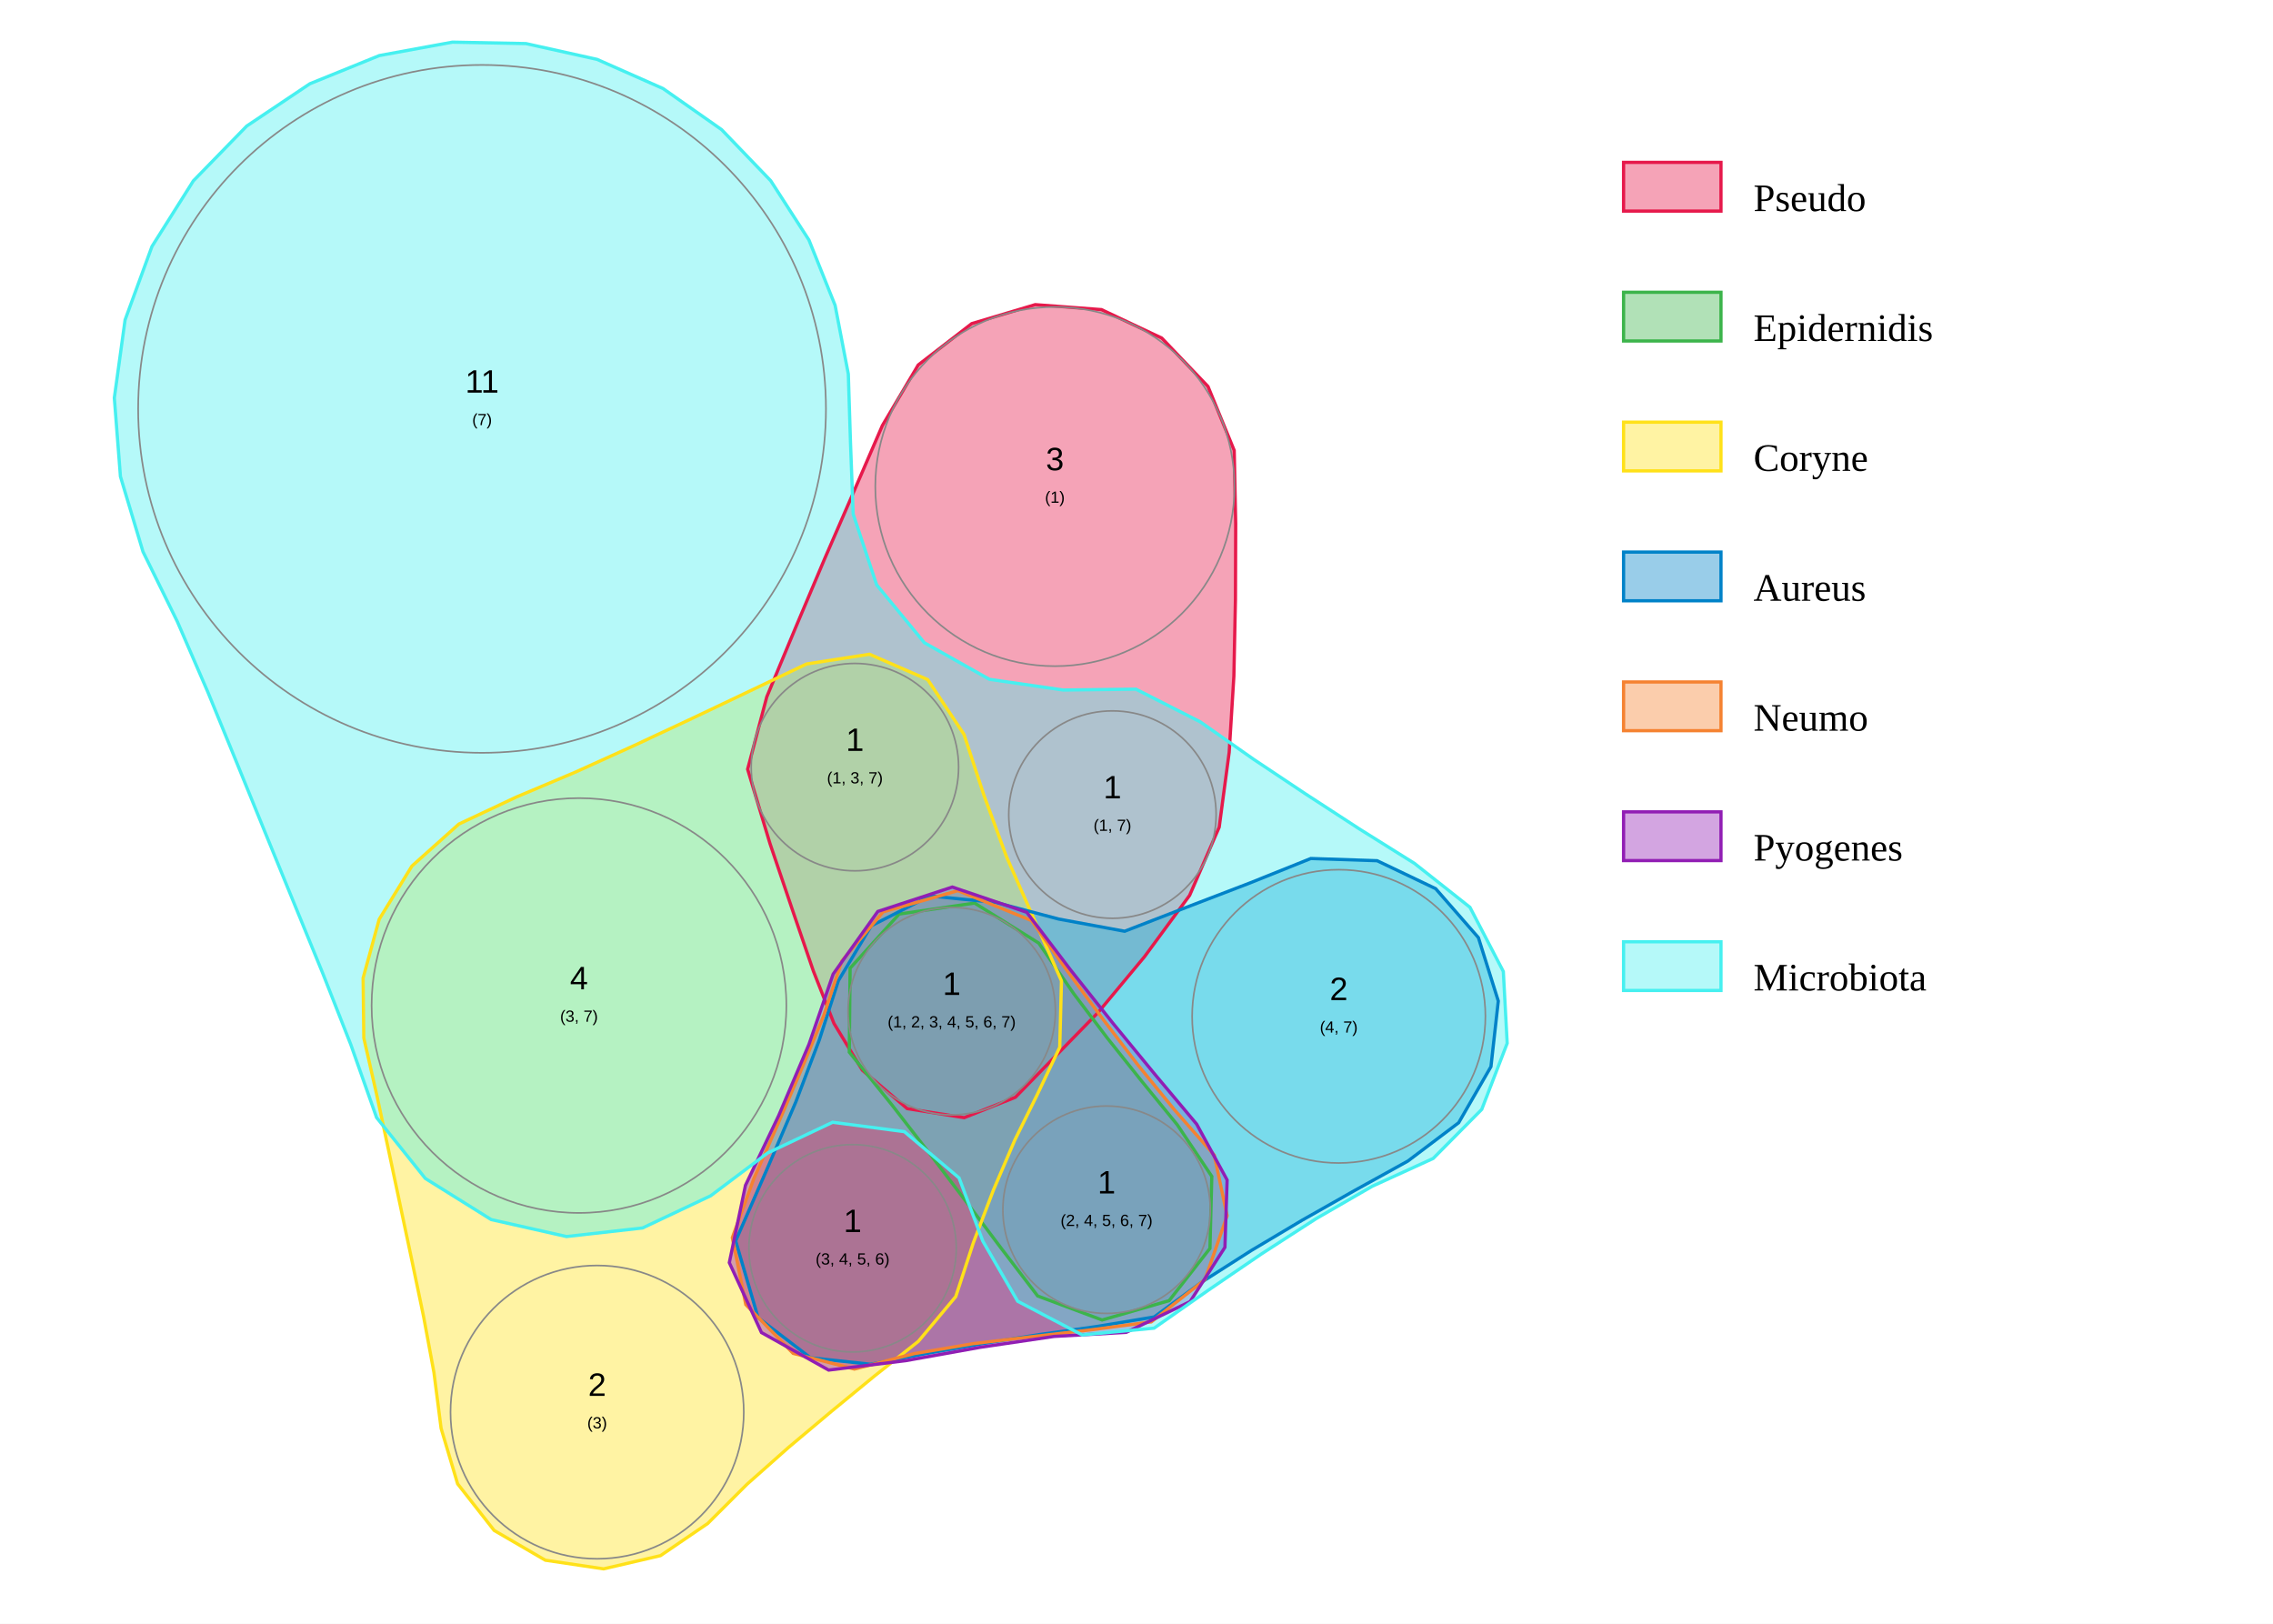
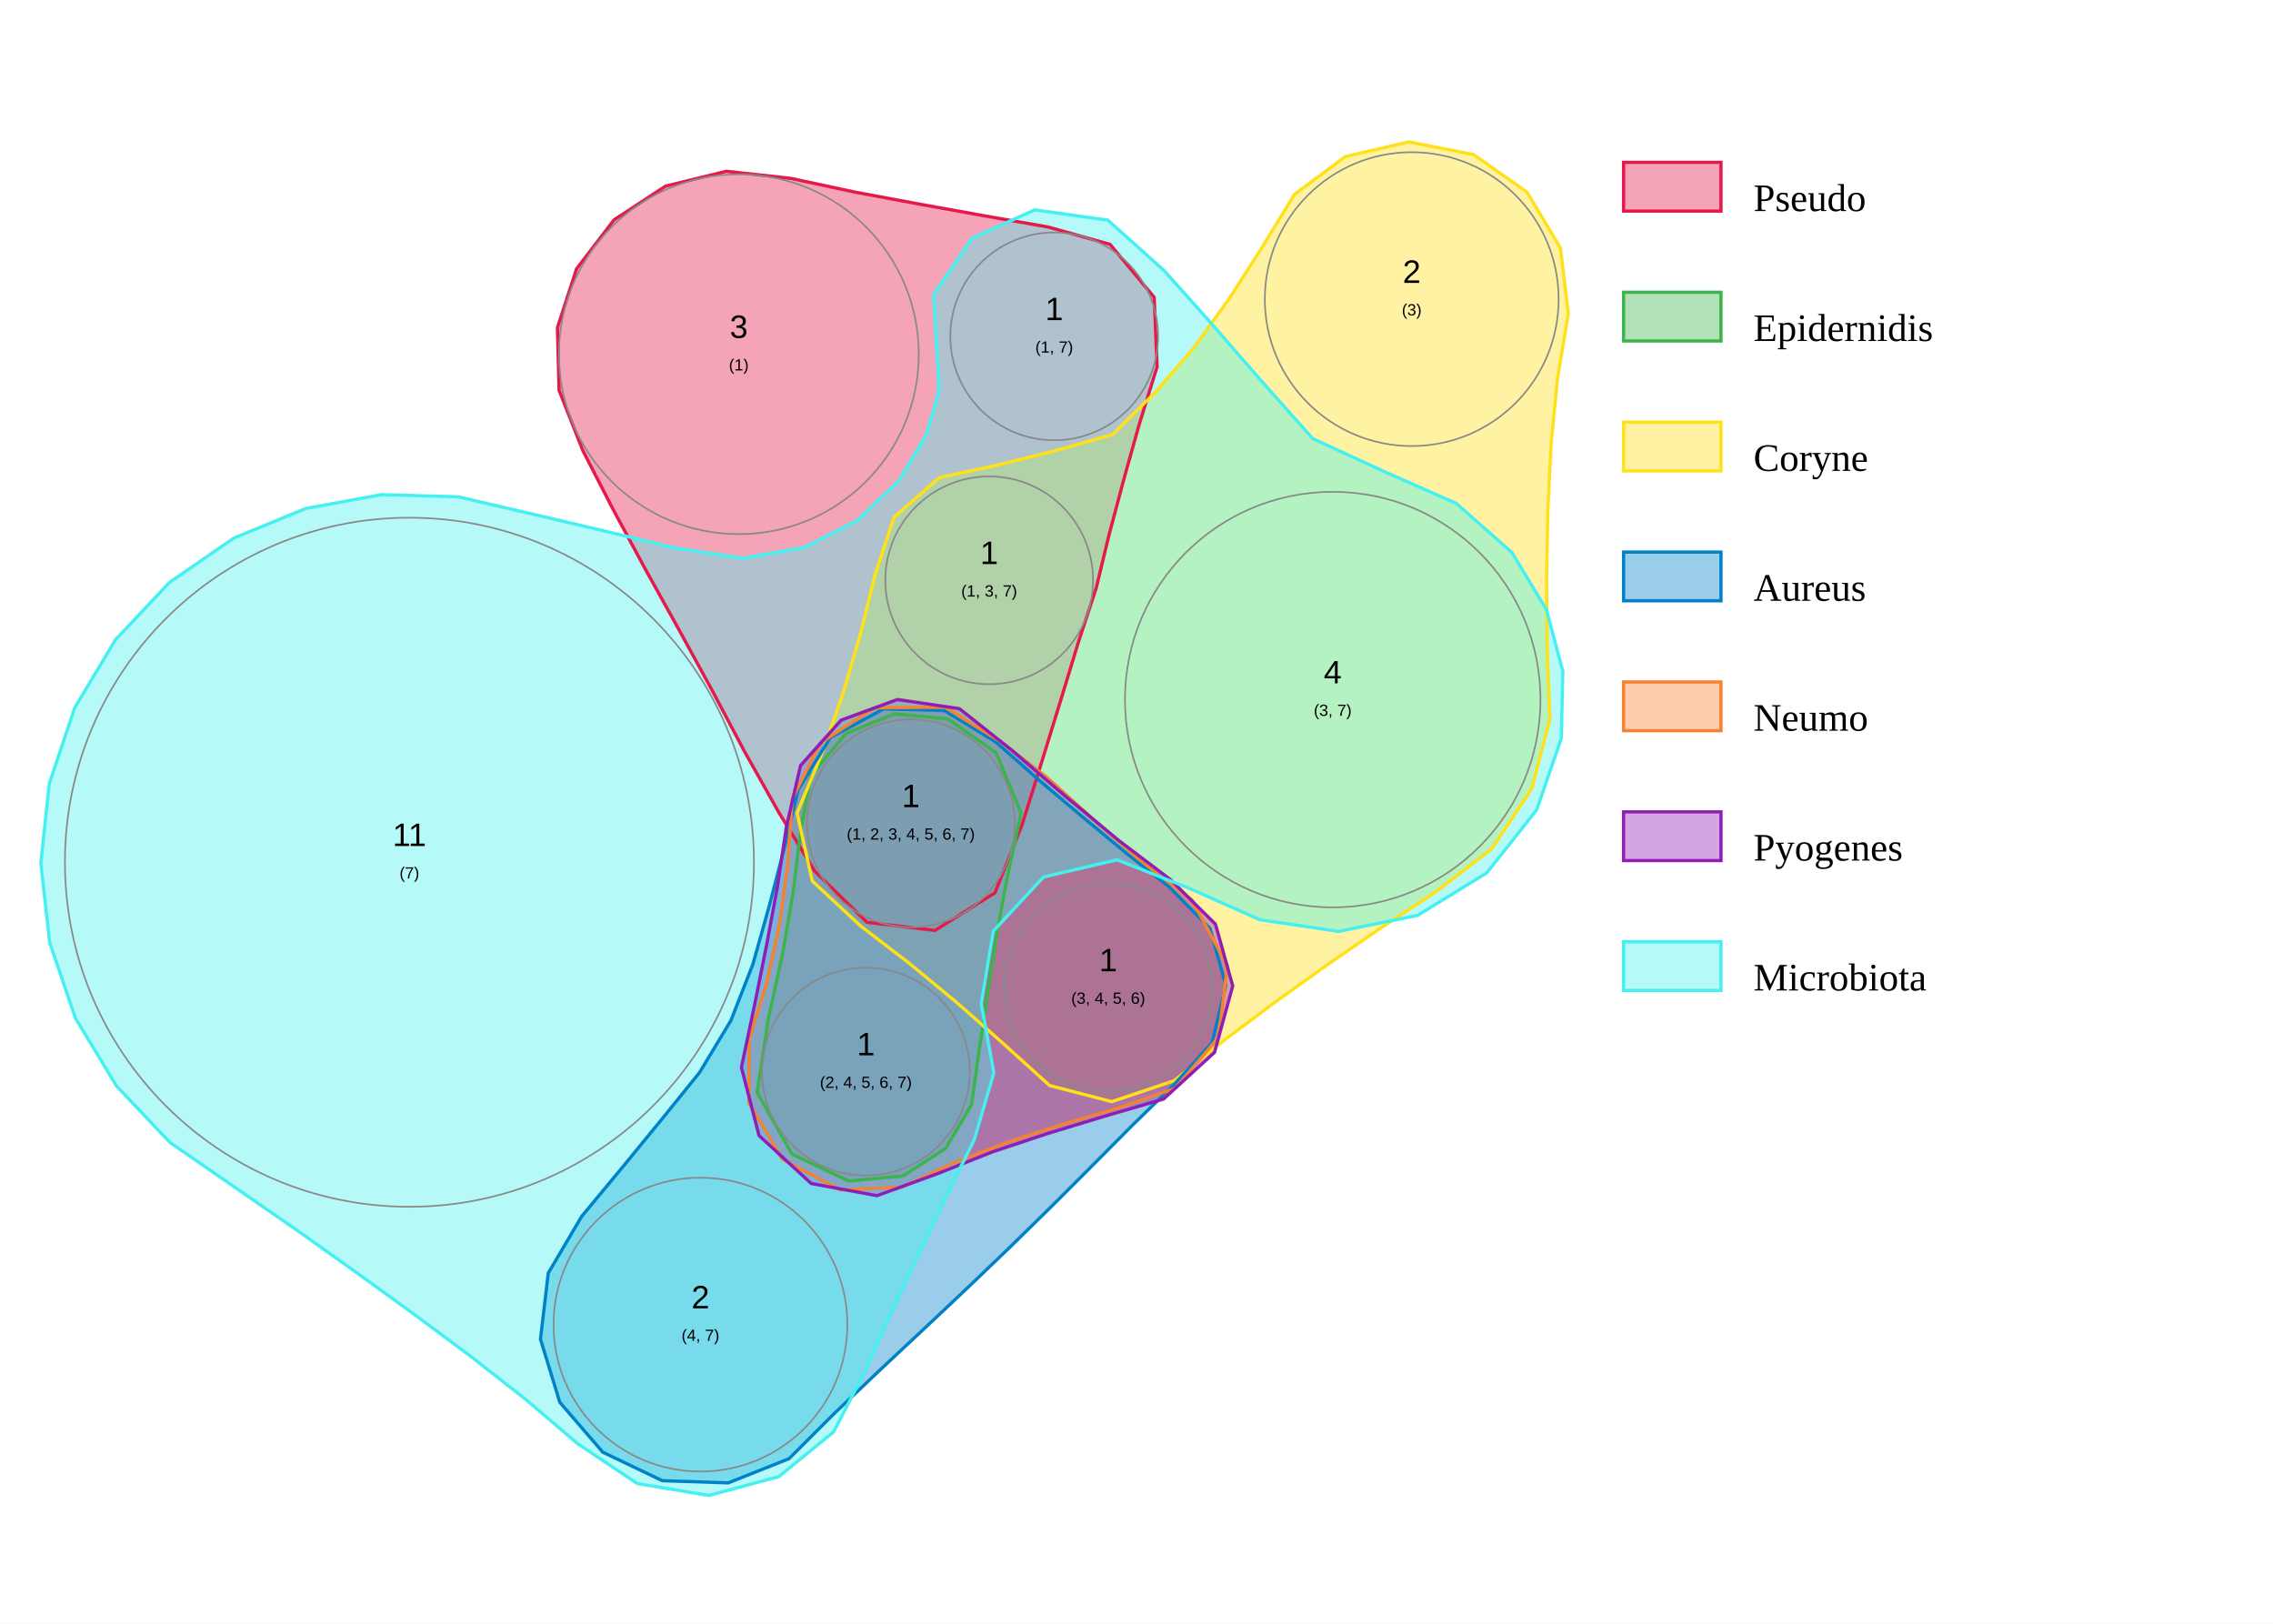
<svg xmlns="http://www.w3.org/2000/svg" xmlns:xlink="http://www.w3.org/1999/xlink" viewBox="0 0 700 500">
  <defs>
    <style type="text/css">
  .borderLine {
	   stroke: none;
	   fill-opacity: 0.4;
  }
  .outLine {
	   stroke-width: 1;
	   fill: none;
  }
  .circle {
	   stroke: #888888;
	   stroke-width: 0.5;
	   fill: none;
    pointer-events: all;
  }
  .spcircle {
	   stroke: #FF2222;
	   stroke-width: 1;
	   fill: none;
    pointer-events: all;
  }
  .tLabel {
	   font-family: Arial;
    pointer-events: none;
	   font-size: 14px;
	   text-anchor: middle;
	   alignment-baseline: central;
  }
  .nLabel {
	   font-family: Arial;
    pointer-events: none;
	   font-size: 10px;
	   text-anchor: middle;
	   alignment-baseline: central;
  }
  .belong {
	   font-family: Arial;
    pointer-events: none;
	   font-size: 5px;
	   text-anchor: middle;
	   alignment-baseline: central;
  }
  .p0{
    stroke: none;
    fill: #e6194b;
  }
  .q0{
    fill: none;
    stroke: #e6194b;
  }
  .p1{
    stroke: none;
    fill: #3cb44b;
  }
  .q1{
    fill: none;
    stroke: #3cb44b;
  }
  .p2{
    stroke: none;
    fill: #ffe119;
  }
  .q2{
    fill: none;
    stroke: #ffe119;
  }
  .p3{
    stroke: none;
    fill: #0082c8;
  }
  .q3{
    fill: none;
    stroke: #0082c8;
  }
  .p4{
    stroke: none;
    fill: #f58231;
  }
  .q4{
    fill: none;
    stroke: #f58231;
  }
  .p5{
    stroke: none;
    fill: #911eb4;
  }
  .q5{
    fill: none;
    stroke: #911eb4;
  }
  .p6{
    stroke: none;
    fill: #46f0f0;
  }
  .q6{
    fill: none;
    stroke: #46f0f0;
  }

</style>
    <symbol id="bl0">
-       <path d="M 318.81 93.81 L 299.26 99.65 L 282.79 112.37 L 271.75 131.01 L 262.98 151.30 L 253.97 172.04 L 245.06 193.15 L 236.14 214.59 L 230.24 236.87 L 237.12 259.74 L 244.29 280.92 L 250.47 298.96 L 256.82 315.13 L 265.56 329.54 L 279.39 341.38 L 296.94 344.16 L 312.70 337.88 L 324.86 325.41 L 338.16 311.79 L 352.43 294.64 L 366.36 275.71 L 375.47 254.71 L 378.54 231.66 L 379.99 208.21 L 380.47 184.57 L 380.55 161.23 L 380.09 138.70 L 372.02 119.01 L 357.79 104.11 L 339.21 95.34 Z" />
+       <path d="M 171.67 100.87 L 172.18 120.21 L 179.52 138.80 L 188.79 156.83 L 198.66 175.12 L 208.94 193.63 L 219.24 212.46 L 229.37 231.57 L 239.92 250.29 L 250.94 268.31 L 267.00 284.01 L 287.92 286.51 L 306.41 274.92 L 314.82 253.79 L 321.25 233.22 L 326.97 214.64 L 332.17 197.54 L 337.59 181.09 L 341.58 164.56 L 346.03 147.86 L 350.80 130.81 L 356.35 112.94 L 355.44 91.55 L 341.87 75.25 L 322.73 69.89 L 302.90 66.41 L 283.06 62.84 L 263.25 59.15 L 243.57 54.93 L 223.69 52.74 L 204.96 57.31 L 189.10 67.71 L 177.57 82.76 Z" />
    </symbol>
    <symbol id="bl1">
-       <path d="M 341.01 319.65 L 330.70 306.03 L 319.89 290.41 L 300.14 278.09 L 276.91 281.46 L 261.80 298.14 L 261.55 324.00 L 274.63 340.18 L 286.34 355.28 L 297.54 370.03 L 308.32 384.37 L 319.56 399.07 L 339.40 406.47 L 360.05 400.51 L 372.62 384.42 L 373.19 362.24 L 362.55 346.34 L 351.61 332.94 Z" />
+       <path d="M 244.31 274.38 L 241.09 293.36 L 236.58 313.84 L 233.16 336.39 L 243.91 355.39 L 261.40 363.68 L 278.03 362.14 L 291.21 353.66 L 299.24 340.07 L 301.46 324.02 L 303.96 307.17 L 306.68 289.36 L 310.12 270.47 L 314.46 250.35 L 306.78 231.79 L 291.94 221.40 L 275.48 219.80 L 260.49 225.92 L 249.76 238.77 L 246.50 256.29 Z" />
    </symbol>
    <symbol id="bl2">
-       <path d="M 112.04 319.64 L 116.01 337.08 L 119.70 354.35 L 123.32 371.47 L 126.93 388.53 L 130.48 405.57 L 133.64 422.64 L 135.84 439.83 L 140.93 456.92 L 152.18 471.27 L 167.95 480.44 L 185.88 483.10 L 203.41 479.03 L 217.95 469.13 L 230.05 457.05 L 242.86 445.69 L 256.01 434.64 L 269.32 423.71 L 282.82 413.04 L 294.34 399.25 L 299.77 382.64 L 305.95 366.43 L 312.53 351.05 L 319.39 337.16 L 326.36 322.48 L 326.89 302.04 L 318.29 282.68 L 309.97 263.82 L 303.03 244.93 L 296.88 226.15 L 285.70 209.28 L 267.77 201.46 L 248.41 204.45 L 230.96 212.76 L 213.12 221.23 L 195.10 229.66 L 177.04 237.83 L 159.02 245.43 L 141.32 253.75 L 126.85 266.69 L 116.78 283.06 L 111.82 301.18 Z" />
+       <path d="M 414.29 48.23 L 398.62 59.89 L 388.74 76.10 L 378.56 91.95 L 367.68 107.09 L 355.61 120.98 L 342.63 133.81 L 324.94 138.81 L 307.15 143.22 L 289.26 147.06 L 275.30 159.28 L 269.50 176.91 L 265.17 194.52 L 259.97 212.40 L 253.57 230.92 L 245.48 250.33 L 250.13 271.27 L 264.97 285.09 L 280.12 296.70 L 294.86 308.90 L 309.13 321.49 L 323.23 334.26 L 342.39 339.23 L 361.63 332.77 L 376.87 320.41 L 392.67 308.60 L 408.77 297.08 L 425.24 285.73 L 442.39 274.49 L 459.46 261.32 L 471.68 242.96 L 477.30 221.56 L 476.45 199.78 L 476.29 178.35 L 476.67 157.29 L 477.68 136.66 L 479.67 116.42 L 482.98 96.57 L 480.56 76.39 L 470.26 59.18 L 453.84 47.61 L 433.92 43.70 Z" />
    </symbol>
    <symbol id="bl3">
-       <path d="M 268.33 285.08 L 258.18 302.00 L 252.30 320.27 L 245.12 339.23 L 236.53 359.29 L 226.55 382.11 L 233.47 405.77 L 249.60 418.10 L 268.08 420.10 L 285.35 416.77 L 302.66 413.73 L 320.01 410.96 L 337.46 408.52 L 355.45 405.53 L 370.11 394.79 L 385.40 385.04 L 401.09 375.70 L 417.16 366.60 L 433.55 357.54 L 449.22 345.72 L 459.16 328.45 L 461.42 308.25 L 455.29 288.72 L 442.12 273.64 L 424.10 265.04 L 403.69 264.36 L 384.63 272.01 L 365.51 279.34 L 346.35 286.76 L 326.06 283.01 L 306.75 277.90 L 286.34 275.89 Z" />
+       <path d="M 245.80 243.13 L 241.59 261.02 L 236.89 278.99 L 231.87 296.92 L 225.08 314.27 L 215.42 330.28 L 203.57 344.94 L 191.50 359.67 L 179.13 374.57 L 168.84 392.04 L 166.44 412.37 L 172.40 431.81 L 185.63 447.17 L 203.96 455.95 L 224.28 456.62 L 242.98 449.18 L 256.96 435.22 L 270.94 421.92 L 284.76 409.00 L 298.25 396.29 L 311.38 383.70 L 324.14 371.18 L 336.60 358.72 L 348.87 346.37 L 361.29 334.29 L 373.32 321.00 L 377.51 303.38 L 372.64 285.92 L 360.06 273.09 L 346.53 262.45 L 333.23 251.43 L 319.89 240.15 L 306.67 228.48 L 290.85 218.81 L 272.20 218.27 L 255.73 227.10 Z" />
    </symbol>
    <symbol id="bl4">
-       <path d="M 246.85 329.20 L 239.63 345.98 L 232.17 362.91 L 225.53 381.12 L 229.68 401.72 L 244.25 416.74 L 263.13 421.57 L 281.53 416.83 L 299.66 413.76 L 317.69 411.61 L 335.79 409.52 L 354.55 407.05 L 371.08 394.04 L 377.91 374.37 L 373.95 355.71 L 361.59 341.64 L 350.30 327.77 L 339.66 313.83 L 329.06 299.49 L 317.67 283.48 L 295.00 274.26 L 271.96 280.79 L 259.25 295.93 L 253.64 312.81 Z" />
+       <path d="M 240.10 284.35 L 236.11 302.61 L 230.68 320.16 L 230.63 339.59 L 240.94 356.99 L 258.72 366.42 L 277.77 365.58 L 293.98 357.96 L 310.43 351.69 L 327.13 346.25 L 344.12 341.27 L 361.94 335.13 L 375.30 319.37 L 377.98 297.43 L 367.10 277.16 L 350.32 264.25 L 335.85 251.52 L 322.41 239.37 L 307.90 228.22 L 290.97 217.74 L 269.33 217.96 L 252.55 228.85 L 243.97 246.06 L 242.68 265.27 Z" />
    </symbol>
    <symbol id="bl5">
-       <path d="M 249.14 321.55 L 239.83 343.47 L 229.58 365.00 L 224.60 388.81 L 234.50 410.33 L 255.19 421.89 L 278.93 418.99 L 301.85 414.88 L 324.59 411.53 L 346.82 410.28 L 366.51 400.80 L 377.23 384.08 L 377.91 363.36 L 368.52 346.15 L 355.85 331.05 L 342.83 315.20 L 329.61 298.57 L 316.20 280.92 L 293.28 273.15 L 270.34 280.66 L 256.58 299.95 Z" />
+       <path d="M 239.42 273.06 L 236.05 291.19 L 232.37 309.50 L 228.33 328.69 L 233.76 349.69 L 249.84 364.45 L 270.08 368.18 L 288.54 361.48 L 305.58 354.72 L 322.59 349.06 L 339.94 343.79 L 358.34 338.43 L 374.03 324.04 L 379.64 303.59 L 374.32 284.59 L 360.48 270.88 L 344.70 258.94 L 328.02 245.11 L 311.49 230.93 L 295.46 218.22 L 276.36 215.41 L 259.04 221.75 L 246.53 235.75 L 242.17 254.64 Z" />
    </symbol>
    <symbol id="bl6">
-       <path d="M 37.09 146.73 L 44.03 169.87 L 54.59 191.36 L 64.03 213.16 L 72.99 235.05 L 81.85 256.82 L 90.70 278.47 L 99.50 299.97 L 108.04 321.68 L 115.97 344.13 L 130.98 362.88 L 151.28 375.55 L 174.45 380.77 L 197.88 378.13 L 218.86 368.22 L 236.38 355.05 L 256.42 345.58 L 278.51 348.47 L 295.36 362.72 L 302.65 382.14 L 313.41 400.70 L 333.27 411.07 L 355.41 408.98 L 372.18 397.25 L 388.63 386.03 L 405.29 375.28 L 422.60 365.29 L 441.37 356.72 L 456.32 341.62 L 464.16 321.25 L 462.97 299.15 L 452.69 279.38 L 435.58 265.85 L 418.52 255.18 L 402.12 244.51 L 385.95 233.73 L 369.63 222.28 L 349.83 212.22 L 327.44 212.48 L 304.72 209.19 L 284.68 197.93 L 269.97 180.09 L 262.75 158.31 L 261.93 136.58 L 261.25 115.17 L 257.18 94.02 L 249.13 73.92 L 237.35 55.65 L 222.22 39.91 L 204.18 27.26 L 183.87 18.28 L 161.97 13.42 L 139.34 12.98 L 116.82 17.11 L 95.43 25.79 L 76.00 38.80 L 59.55 55.68 L 46.80 75.89 L 38.52 98.51 L 35.21 122.53 Z" />
+       <path d="M 23.25 313.56 L 35.85 334.38 L 52.29 351.77 L 71.55 365.07 L 90.41 378.10 L 108.83 391.17 L 126.89 404.23 L 144.54 417.33 L 161.62 430.68 L 177.94 444.59 L 196.26 456.83 L 218.27 460.49 L 239.81 454.71 L 256.74 440.91 L 266.41 422.17 L 274.63 403.97 L 282.90 386.30 L 291.21 368.72 L 300.03 350.96 L 306.07 330.33 L 302.19 309.10 L 305.91 286.71 L 321.37 270.06 L 344.01 264.76 L 366.17 273.51 L 388.01 283.22 L 412.19 286.81 L 436.50 281.90 L 457.85 268.81 L 473.24 249.37 L 480.82 227.42 L 481.30 206.73 L 476.25 187.75 L 465.64 170.15 L 448.51 155.03 L 426.40 145.26 L 404.28 135.06 L 388.39 117.23 L 373.38 99.97 L 358.44 83.27 L 341.18 67.79 L 318.65 64.63 L 299.37 73.34 L 287.51 90.70 L 289.18 120.42 L 285.28 133.82 L 276.83 148.03 L 264.00 160.24 L 247.74 168.57 L 228.73 171.89 L 207.76 168.71 L 186.07 163.49 L 163.77 158.26 L 141.13 152.99 L 117.56 152.31 L 94.14 156.58 L 72.01 165.70 L 52.18 179.35 L 35.58 197.00 L 23.03 217.92 L 15.20 241.21 L 12.57 265.75 L 15.31 290.29 Z" />
    </symbol>
  </defs>
  <rect width="700" height="500" style="fill:#fff;stroke-width:0" />
  <use class="p0 borderLine" xlink:href="#bl0" />
  <use class="p1 borderLine" xlink:href="#bl1" />
  <use class="p2 borderLine" xlink:href="#bl2" />
  <use class="p3 borderLine" xlink:href="#bl3" />
  <use class="p4 borderLine" xlink:href="#bl4" />
  <use class="p5 borderLine" xlink:href="#bl5" />
  <use class="p6 borderLine" xlink:href="#bl6" />
  <use class="q0 outLine" xlink:href="#bl0" />
  <use class="q1 outLine" xlink:href="#bl1" />
  <use class="q2 outLine" xlink:href="#bl2" />
  <use class="q3 outLine" xlink:href="#bl3" />
  <use class="q4 outLine" xlink:href="#bl4" />
  <use class="q5 outLine" xlink:href="#bl5" />
  <use class="q6 outLine" xlink:href="#bl6" />
-   <circle class="circle" cx="324.869" cy="149.824" r="55.309" />
-   <text class="tLabel" x="324.87" y="129.82" />
-   <text class="nLabel" x="324.87" y="144.82">3</text>
-   <text class="belong" x="324.87" y="154.82">(1)</text>
-   <circle class="circle" cx="293.092" cy="311.366" r="31.933" />
-   <text class="tLabel" x="293.09" y="291.37" />
-   <text class="nLabel" x="293.09" y="306.37">1</text>
-   <text class="belong" x="293.09" y="316.37">(1, 2, 3, 4, 5, 6, 7)</text>
-   <circle class="circle" cx="340.783" cy="372.51" r="31.933" />
-   <text class="tLabel" x="340.78" y="352.51" />
-   <text class="nLabel" x="340.78" y="367.51">1</text>
-   <text class="belong" x="340.78" y="377.51">(2, 4, 5, 6, 7)</text>
-   <circle class="circle" cx="183.899" cy="434.841" r="45.159" />
-   <text class="tLabel" x="183.90" y="414.84" />
-   <text class="nLabel" x="183.90" y="429.84">2</text>
-   <text class="belong" x="183.90" y="439.84">(3)</text>
-   <circle class="circle" cx="262.565" cy="384.386" r="31.933" />
-   <text class="tLabel" x="262.57" y="364.39" />
-   <text class="nLabel" x="262.57" y="379.39">1</text>
-   <text class="belong" x="262.57" y="389.39">(3, 4, 5, 6)</text>
-   <circle class="circle" cx="178.306" cy="309.632" r="63.865" />
-   <text class="tLabel" x="178.31" y="289.63" />
-   <text class="nLabel" x="178.31" y="304.63">4</text>
-   <text class="belong" x="178.31" y="314.63">(3, 7)</text>
-   <circle class="circle" cx="263.279" cy="236.226" r="31.933" />
-   <text class="tLabel" x="263.28" y="216.23" />
-   <text class="nLabel" x="263.28" y="231.23">1</text>
-   <text class="belong" x="263.28" y="241.23">(1, 3, 7)</text>
-   <circle class="circle" cx="412.293" cy="312.965" r="45.159" />
-   <text class="tLabel" x="412.29" y="292.97" />
-   <text class="nLabel" x="412.29" y="307.97">2</text>
-   <text class="belong" x="412.29" y="317.97">(4, 7)</text>
-   <circle class="circle" cx="148.455" cy="125.908" r="105.908" />
-   <text class="tLabel" x="148.46" y="105.91" />
-   <text class="nLabel" x="148.46" y="120.91">11</text>
-   <text class="belong" x="148.46" y="130.91">(7)</text>
-   <circle class="circle" cx="342.587" cy="250.838" r="31.933" />
-   <text class="tLabel" x="342.59" y="230.84" />
-   <text class="nLabel" x="342.59" y="245.84">1</text>
-   <text class="belong" x="342.59" y="255.84">(1, 7)</text>
-   <rect class="p0 borderLine" x="500.00" y="50.00" width="30.00" height="15.00" />
+   <circle class="circle" cx="227.533" cy="109.071" r="55.406" />
+   <text class="tLabel" x="227.53" y="89.07" />
+   <text class="nLabel" x="227.53" y="104.07">3</text>
+   <text class="belong" x="227.53" y="114.07">(1)</text>
+   <circle class="circle" cx="280.504" cy="253.538" r="31.989" />
+   <text class="tLabel" x="280.50" y="233.54" />
+   <text class="nLabel" x="280.50" y="248.54">1</text>
+   <text class="belong" x="280.50" y="258.54">(1, 2, 3, 4, 5, 6, 7)</text>
+   <circle class="circle" cx="266.659" cy="329.98" r="31.989" />
+   <text class="tLabel" x="266.66" y="309.98" />
+   <text class="nLabel" x="266.66" y="324.98">1</text>
+   <text class="belong" x="266.66" y="334.98">(2, 4, 5, 6, 7)</text>
+   <circle class="circle" cx="434.761" cy="92.114" r="45.239" />
+   <text class="tLabel" x="434.76" y="72.11" />
+   <text class="nLabel" x="434.76" y="87.11">2</text>
+   <text class="belong" x="434.76" y="97.11">(3)</text>
+   <circle class="circle" cx="341.285" cy="304.08" r="31.989" />
+   <text class="tLabel" x="341.29" y="284.08" />
+   <text class="nLabel" x="341.29" y="299.08">1</text>
+   <text class="belong" x="341.29" y="309.08">(3, 4, 5, 6)</text>
+   <circle class="circle" cx="410.425" cy="215.427" r="63.977" />
+   <text class="tLabel" x="410.43" y="195.43" />
+   <text class="nLabel" x="410.43" y="210.43">4</text>
+   <text class="belong" x="410.43" y="220.43">(3, 7)</text>
+   <circle class="circle" cx="304.63" cy="178.693" r="31.989" />
+   <text class="tLabel" x="304.63" y="158.69" />
+   <text class="nLabel" x="304.63" y="173.69">1</text>
+   <text class="belong" x="304.63" y="183.69">(1, 3, 7)</text>
+   <circle class="circle" cx="215.715" cy="407.886" r="45.239" />
+   <text class="tLabel" x="215.72" y="387.89" />
+   <text class="nLabel" x="215.72" y="402.89">2</text>
+   <text class="belong" x="215.72" y="412.89">(4, 7)</text>
+   <circle class="circle" cx="126.095" cy="265.512" r="106.095" />
+   <text class="tLabel" x="126.09" y="245.51" />
+   <text class="nLabel" x="126.09" y="260.51">11</text>
+   <text class="belong" x="126.09" y="270.51">(7)</text>
+   <circle class="circle" cx="324.659" cy="103.58" r="31.989" />
+   <text class="tLabel" x="324.66" y="83.58" />
+   <text class="nLabel" x="324.66" y="98.58">1</text>
+   <text class="belong" x="324.66" y="108.58">(1, 7)</text>
+   <rect class="p0 borderLine" data-nbit="0" x="500.00" y="50.00" width="30.00" height="15.00" />
  <rect class="q0" x="500.00" y="50.00" width="30.00" height="15.00" />
  <text class="legend" x="540.00" y="65.00">Pseudo</text>
-   <rect class="p1 borderLine" x="500.00" y="90.00" width="30.00" height="15.00" />
+   <rect class="p1 borderLine" data-nbit="1" x="500.00" y="90.00" width="30.00" height="15.00" />
  <rect class="q1" x="500.00" y="90.00" width="30.00" height="15.00" />
  <text class="legend" x="540.00" y="105.00">Epidernidis</text>
-   <rect class="p2 borderLine" x="500.00" y="130.00" width="30.00" height="15.00" />
+   <rect class="p2 borderLine" data-nbit="2" x="500.00" y="130.00" width="30.00" height="15.00" />
  <rect class="q2" x="500.00" y="130.00" width="30.00" height="15.00" />
  <text class="legend" x="540.00" y="145.00">Coryne</text>
-   <rect class="p3 borderLine" x="500.00" y="170.00" width="30.00" height="15.00" />
+   <rect class="p3 borderLine" data-nbit="3" x="500.00" y="170.00" width="30.00" height="15.00" />
  <rect class="q3" x="500.00" y="170.00" width="30.00" height="15.00" />
  <text class="legend" x="540.00" y="185.00">Aureus</text>
-   <rect class="p4 borderLine" x="500.00" y="210.00" width="30.00" height="15.00" />
+   <rect class="p4 borderLine" data-nbit="4" x="500.00" y="210.00" width="30.00" height="15.00" />
  <rect class="q4" x="500.00" y="210.00" width="30.00" height="15.00" />
  <text class="legend" x="540.00" y="225.00">Neumo</text>
-   <rect class="p5 borderLine" x="500.00" y="250.00" width="30.00" height="15.00" />
+   <rect class="p5 borderLine" data-nbit="5" x="500.00" y="250.00" width="30.00" height="15.00" />
  <rect class="q5" x="500.00" y="250.00" width="30.00" height="15.00" />
  <text class="legend" x="540.00" y="265.00">Pyogenes</text>
-   <rect class="p6 borderLine" x="500.00" y="290.00" width="30.00" height="15.00" />
+   <rect class="p6 borderLine" data-nbit="6" x="500.00" y="290.00" width="30.00" height="15.00" />
  <rect class="q6" x="500.00" y="290.00" width="30.00" height="15.00" />
  <text class="legend" x="540.00" y="305.00">Microbiota</text>
</svg>
